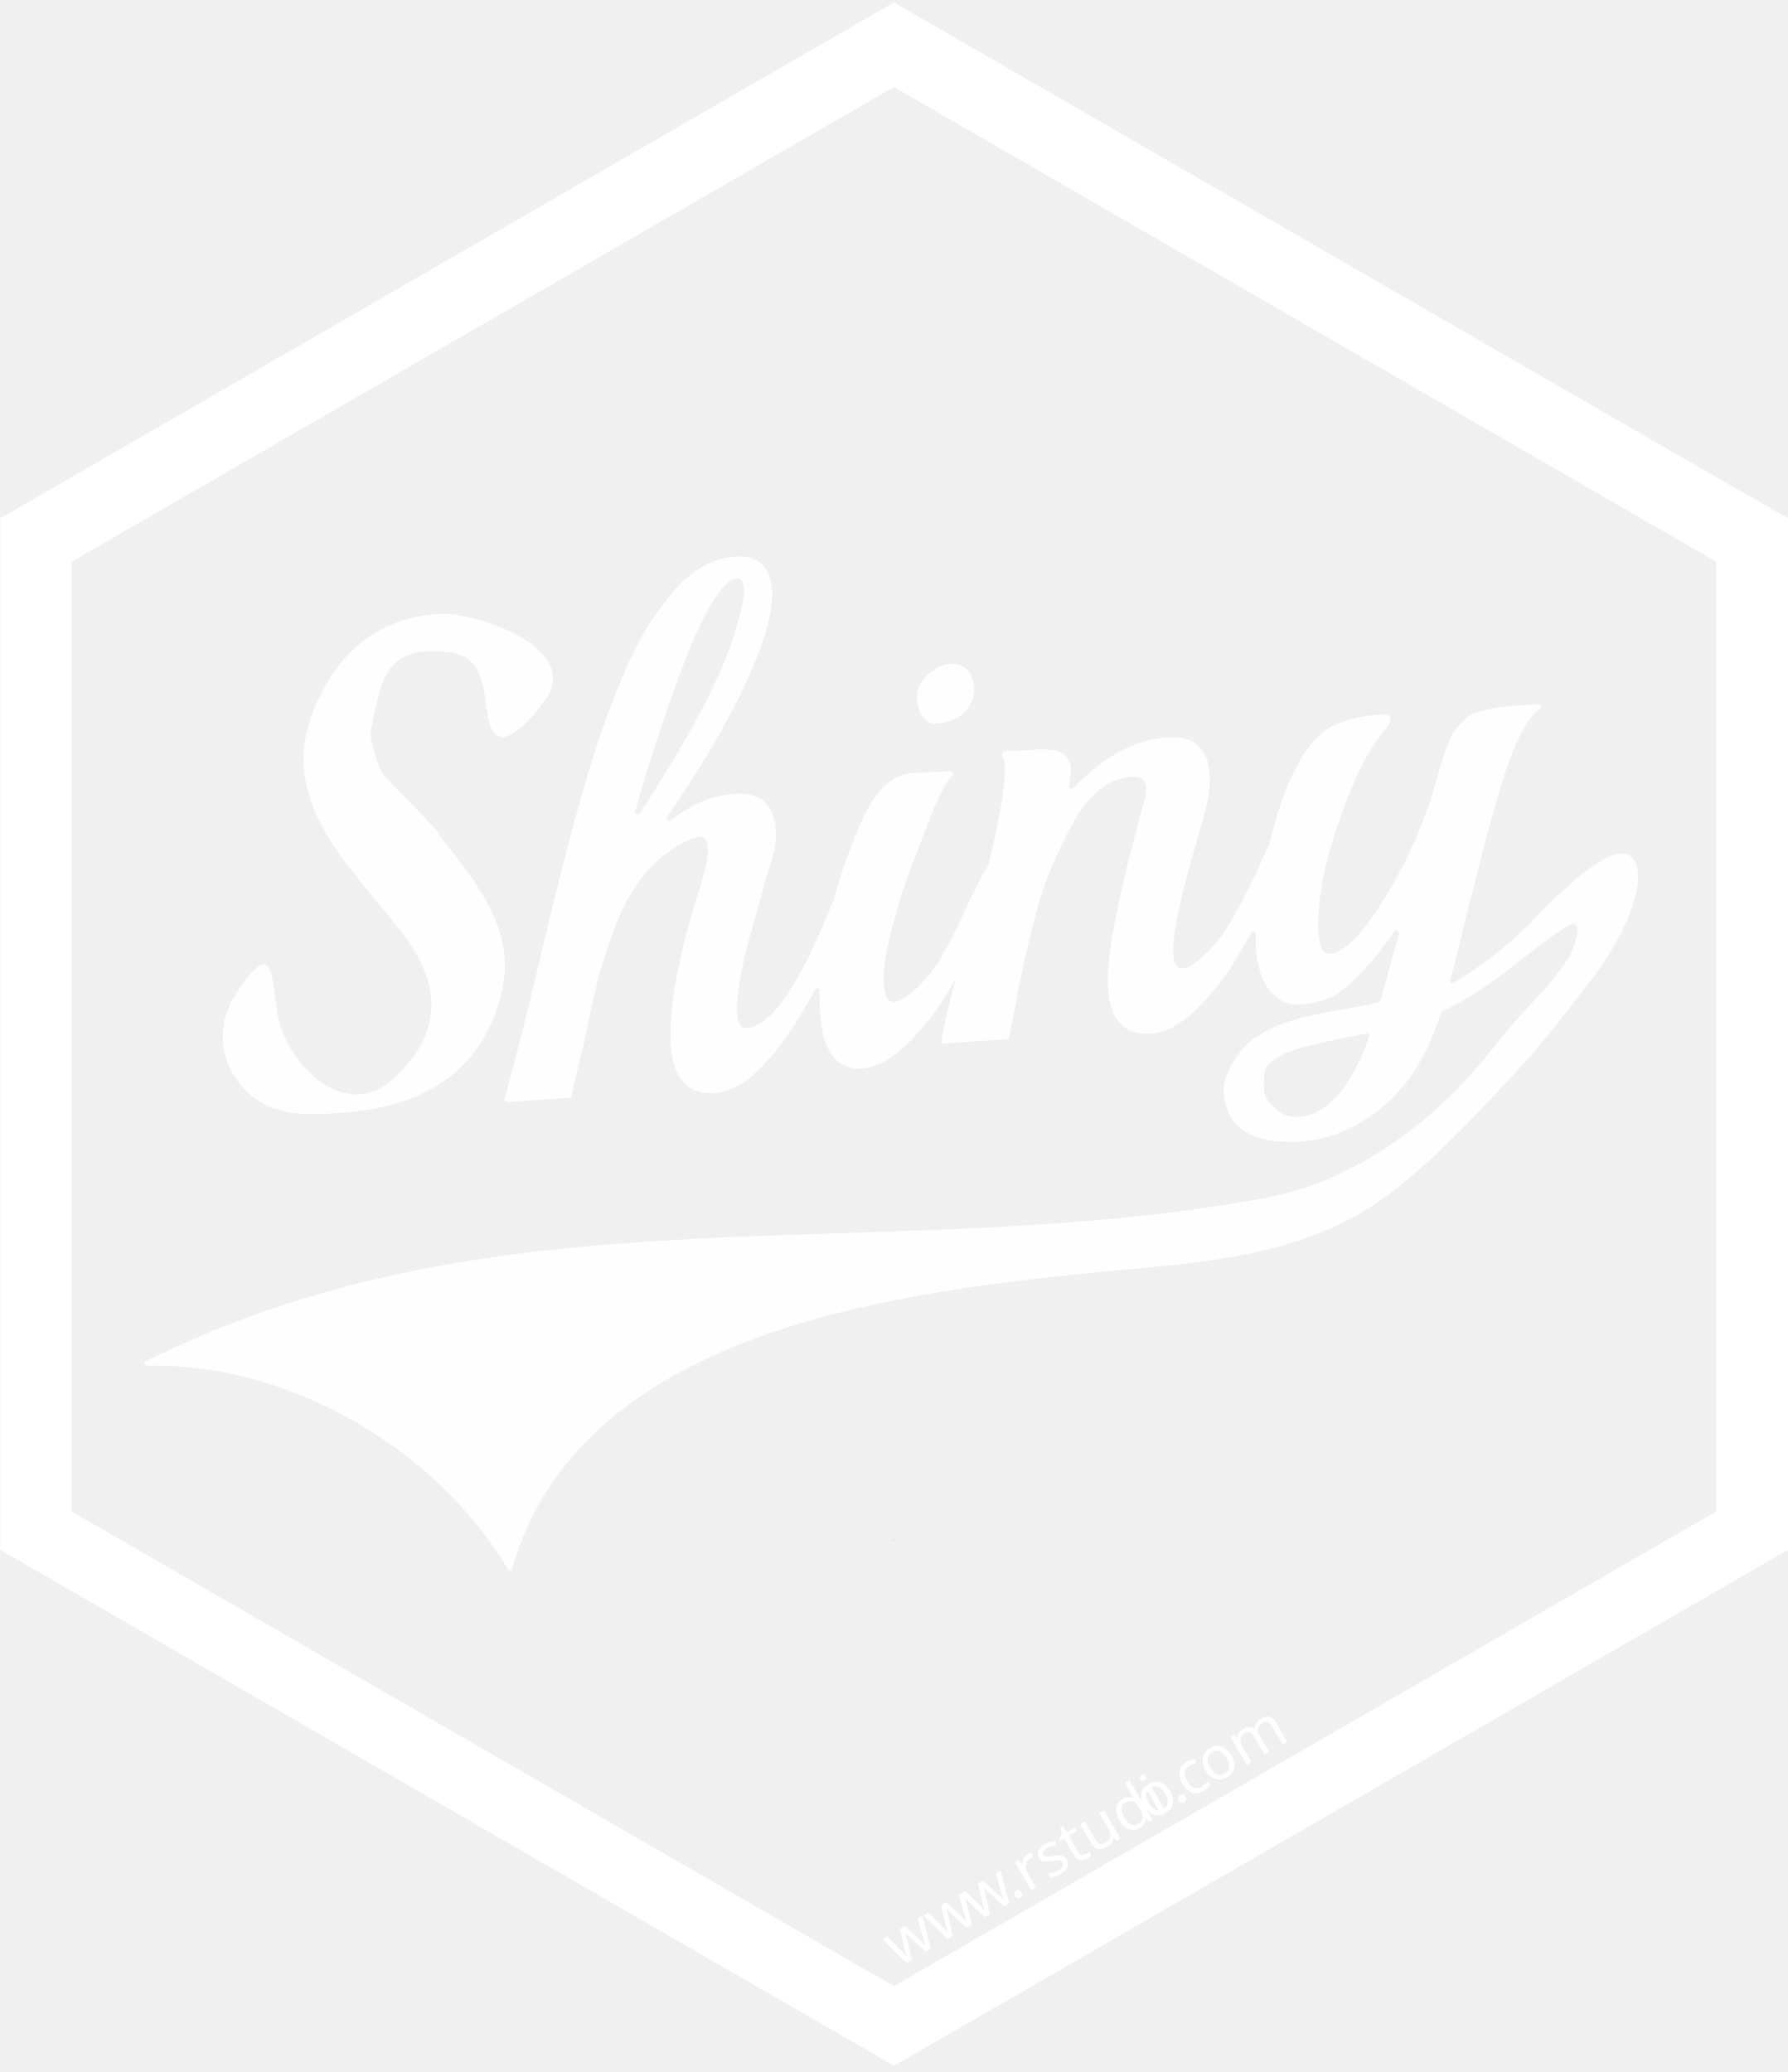
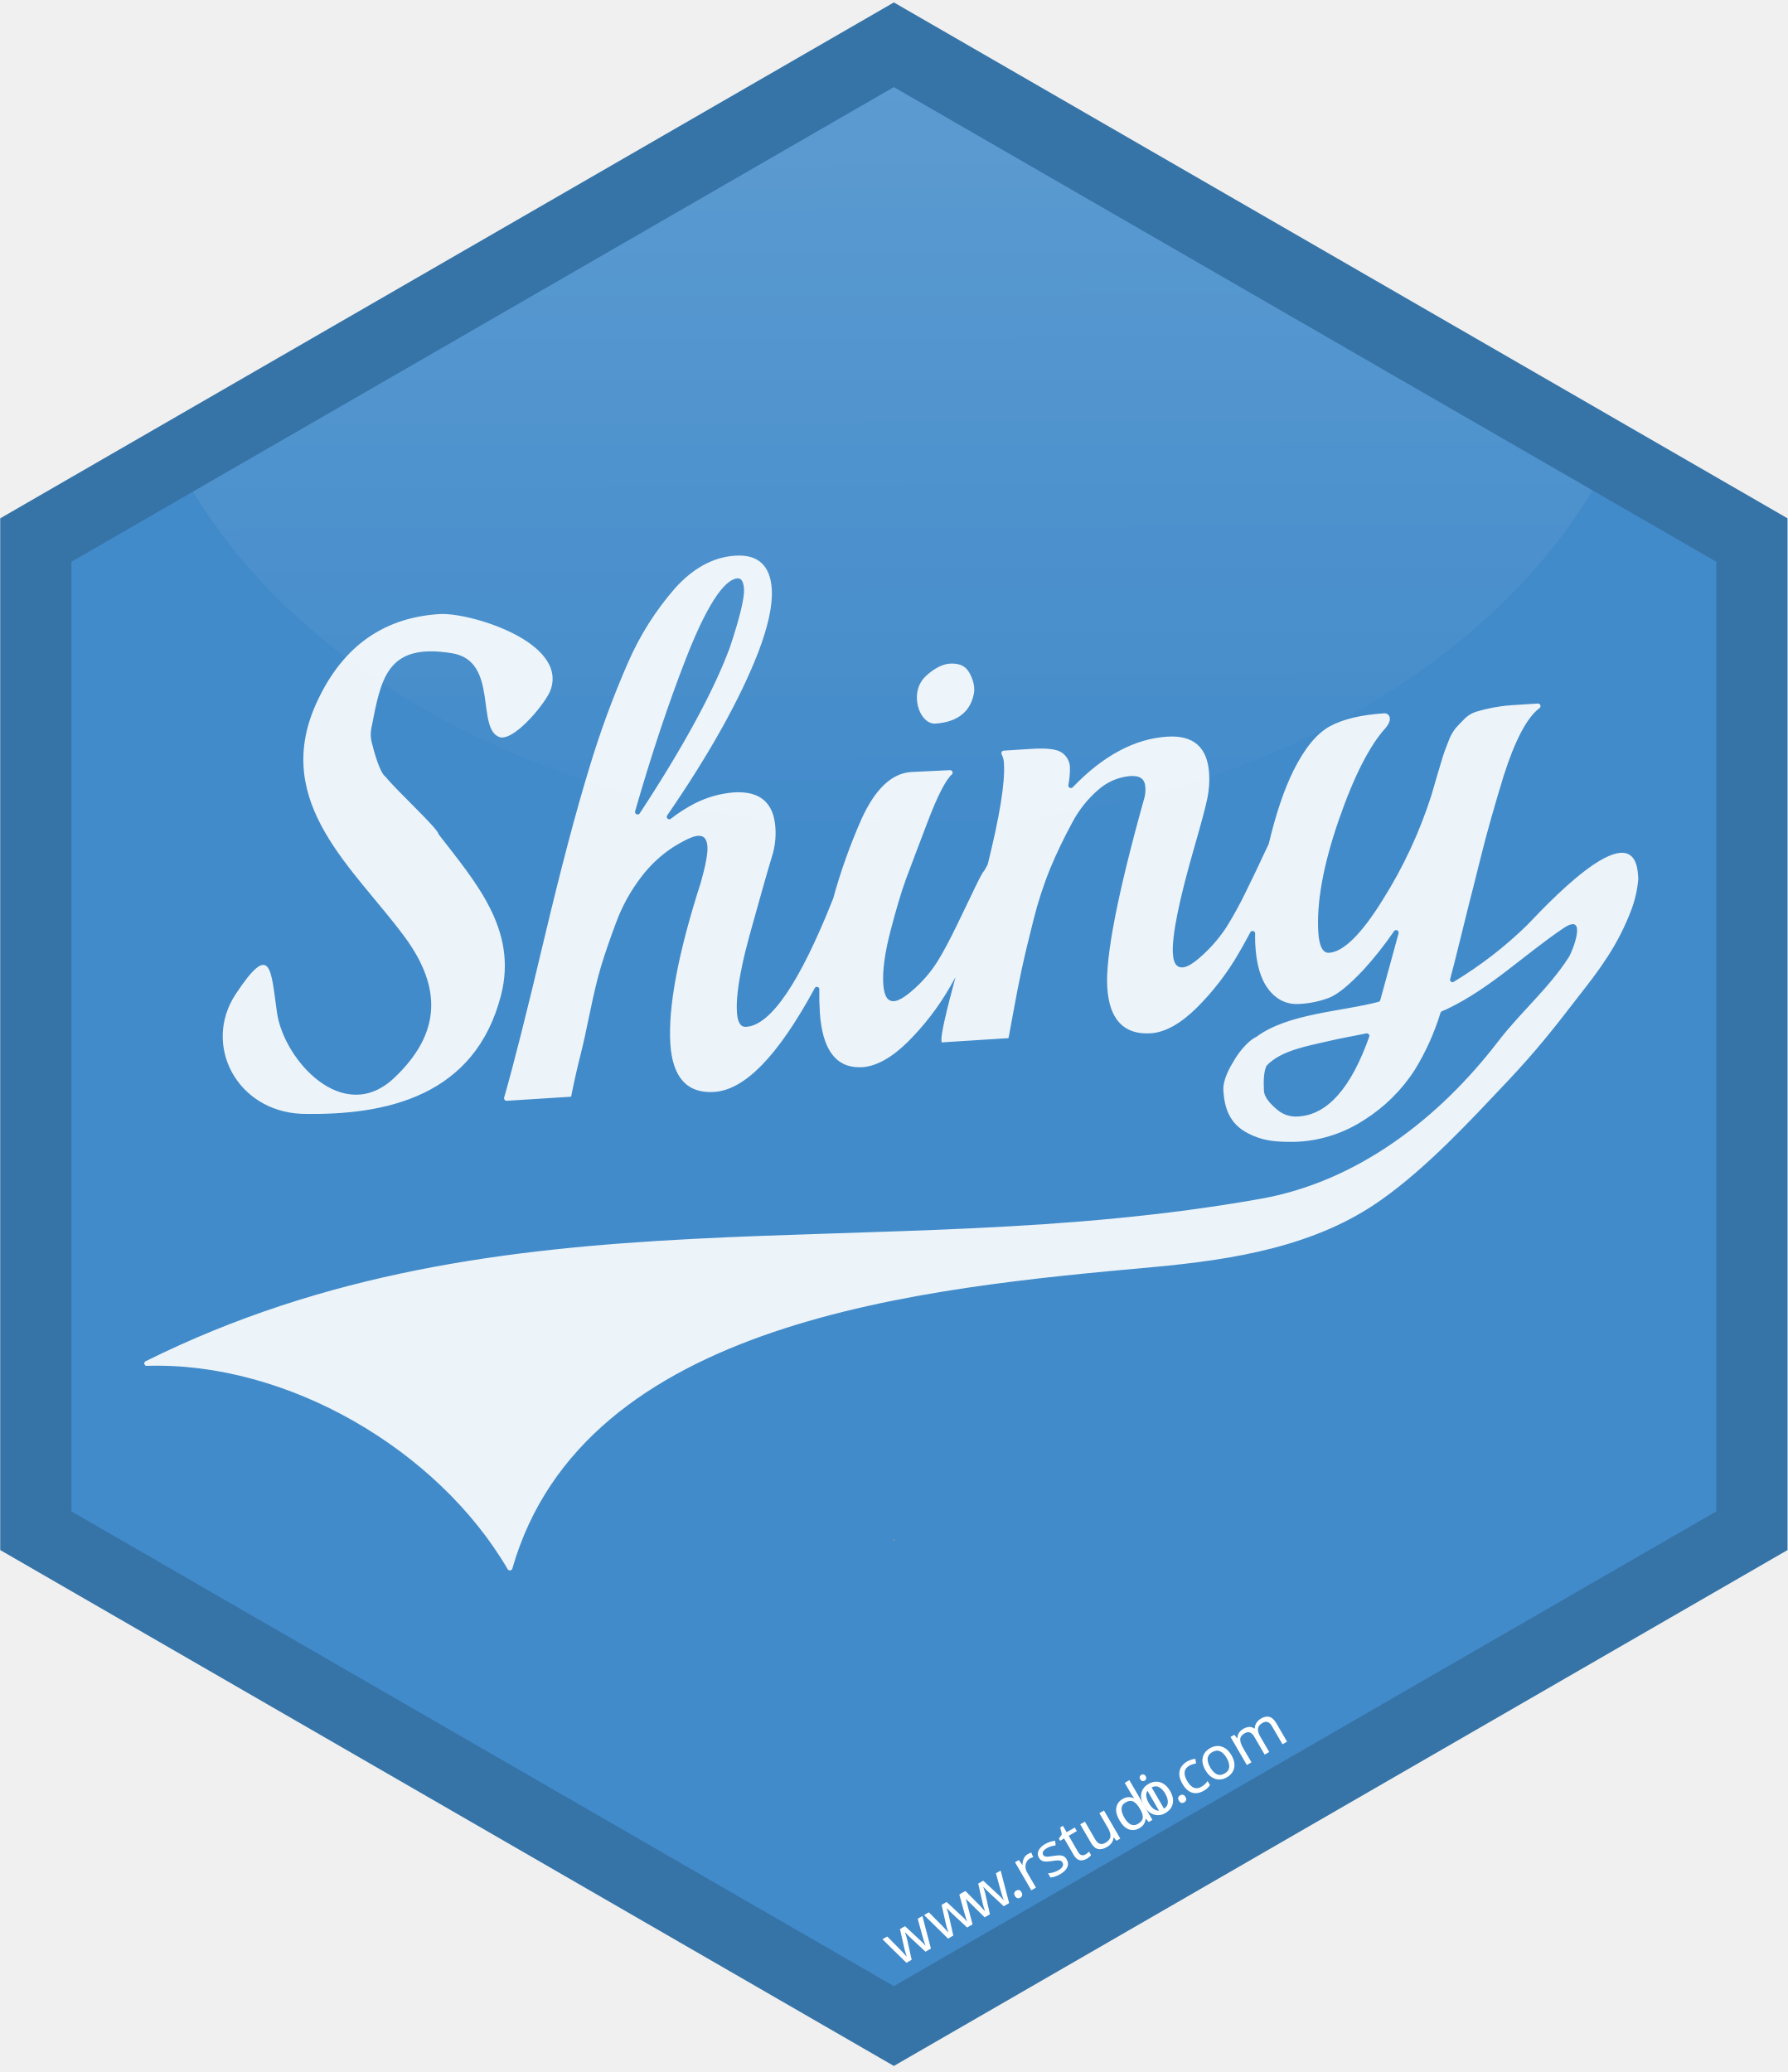
- <svg xmlns="http://www.w3.org/2000/svg" version="1.1" id="Layer_1" x="0px" y="0px" viewBox="0 0 735 852" style="enable-background:new 0 0 735 852;" xml:space="preserve">
-   <style type="text/css">
- 	.st0{fill:#FFFFFF;}
- 	.st1{fill:#E6B35A;}
- 	.st2{font-family:'ArialMT';}
- 	.st3{font-size:24.87px;}
- 	.st4{opacity:0.9;fill:#FFFFFF;enable-background:new    ;}
- </style>
-   <path class="st0" d="M705.6,196.2L427.8,35.8L367.5,1l-60.3,34.8L29.4,196.2L0.1,213.1v424.2l29.3,16.9l281.3,162.4l56.9,32.8  l56.9-32.8l281.3-162.4l29.3-16.9V213.1L705.6,196.2z M705.6,621.5L367.5,816.7L29.4,621.5V231L367.5,35.8l0,0L705.6,231V621.5z" />
-   <path class="st1" d="M367,633.9c0.3-0.3,0.6-0.6,0.9-0.9h-0.3L367,633.9z" />
-   <text transform="matrix(0.8645 -0.5026 0.5026 0.8645 369.2801 809.1004)" class="st0 st2 st3">ww</text>
-   <text transform="matrix(0.8645 -0.5026 0.5026 0.8645 401.4442 790.4004)" class="st0 st2 st3">w</text>
-   <text transform="matrix(0.8645 -0.5026 0.5026 0.8645 416.4257 781.6902)" class="st0 st2 st3">.rstudi</text>
-   <text transform="matrix(0.8645 -0.5026 0.5026 0.8645 472.5406 749.0652)" class="st0 st2 st3">o</text>
-   <text transform="matrix(0.8645 -0.5026 0.5026 0.8645 483.8324 742.5002)" class="st0 st2 st3">.</text>
-   <text transform="matrix(0.8645 -0.5026 0.5026 0.8645 488.2786 739.9153)" class="st0 st2 st3">c</text>
-   <text transform="matrix(0.8645 -0.5026 0.5026 0.8645 497.7814 734.3904)" class="st0 st2 st3">om</text>
-   <path class="st4" d="M123.2,458L123.2,458C119.9,457.9,122.1,458,123.2,458z M123.1,458h-0.7h1.7H124H123.1  C123.8,458,124.1,458.1,123.1,458z M124,458c34.9,0.8,71.4-7.3,82-48.8c6.9-26.8-10.3-46.3-25.5-65.9c-0.1-0.1-0.2-0.2-0.2-0.4  c-0.6-2.5-17.1-17.7-21.7-23.4c0-0.1-0.1-0.1-0.2-0.2c-2.2-1.6-4.5-9.7-5.6-14.2c-0.5-1.9-0.5-3.8-0.1-5.7  c4-20.4,6.2-35.3,33.3-30.9c19.4,3.2,9.4,31.8,19.9,34.6h0.2c6.3,0.6,18.6-14.5,20.4-19.6c7-19.8-33.4-31.9-45.7-31.1  c-24.7,1.5-40.9,14.9-50.8,37c-18.2,40.7,15.8,67.8,36.4,95.7c15.6,21.1,14.9,39.9-4.2,58c-21,19.9-45.4-7.5-48.2-26.8  c-2.5-17.7-2.3-30-17.1-7.5C83.2,429.7,97.3,456.9,124,458z M673.5,361.4c0,0,0,0.1,0,0.1c-0.4,4.3-1.3,8.5-2.8,12.6  c-2.6,6.8-5.9,13.4-9.9,19.5c-4.9,7.5-7.5,10.5-12.6,17.1c-9.6,12.5-17,21.8-28.2,33.7c-15.6,16.5-33,35.4-52,48.9  c-27.2,19.4-61.3,24.7-93.7,27.7c-94.8,8.6-234.3,21.4-263.7,124c-0.2,0.6-0.7,0.9-1.3,0.7c-0.3-0.1-0.5-0.2-0.6-0.5  c-28.8-49.2-90.7-85.3-148.1-83.6c-0.6,0.1-1.1-0.2-1.2-0.8s0.2-1.1,0.8-1.2c147.8-73.4,298.8-38.2,458.4-66.7  c39.9-7.1,73.4-33.3,97.5-64.8c9.2-11.9,21-22,29.1-34.7c1.3-2.1,8-18.8-2.4-11.7c-16.1,10.9-29.7,24.4-47.2,32.9  c-0.8,0.4-1.7,0.8-2.6,1.1c-0.3,0.1-0.5,0.4-0.6,0.7c-2.5,8.2-6,16.1-10.5,23.4c-5.3,8.3-12.4,15.4-20.8,20.7  c-7.8,5.1-16.9,8.2-26.2,8.9c-1.3,0.1-2.5,0.1-3.8,0.1c-7.4,0-12.2-0.6-17.9-3.5c-7.3-3.8-9.6-10-10.1-17.5  c-0.3-4.5,2.5-9.4,4.8-13.1s6-7.8,8.6-8.9l0.2-0.1c13-9.6,35.1-10.3,50.2-14.4c0.4-0.1,0.7-0.4,0.7-0.7l7.5-27.4  c0.2-0.6-0.2-1.1-0.7-1.3c-0.4-0.1-0.9,0.1-1.1,0.4c-3.8,5.6-8,10.9-12.5,15.9c-5.9,6.2-10.5,10-14,11.5c-4,1.5-8.2,2.4-12.4,2.6  c-5,0.3-9.3-1.7-12.6-5.9s-5.1-10.4-5.5-18.6c-0.1-1.3-0.1-2.8,0-4.4c0-0.6-0.4-1.1-1-1.1c-0.4,0-0.8,0.2-1,0.6  c-1.7,3.1-3.3,6-4.8,8.6c-4.7,8.2-10.5,15.7-17.2,22.4c-6.6,6.6-13,10.1-18.9,10.5c-11,0.7-17.1-5.6-17.9-18.8  c-0.8-12.6,4.2-38.5,15-77.1c0.6-1.7,0.8-3.4,0.7-5.2c-0.2-3.5-2.2-4.9-6.3-4.6c-4.7,0.4-9.2,2.3-12.8,5.4  c-4.6,3.9-8.4,8.7-11.2,14.1c-3.3,6-6.2,12.2-8.9,18.5c-2.8,6.9-5.1,14.1-6.9,21.4c-2,8.1-3.7,14.9-4.8,20.2  c-1.2,5.5-2.3,11.3-3.4,17.3c-0.8,4.2-1.7,9.4-1.9,10.2l-0.2,0.8l-27.5,1.8l-0.1-1c-0.1-2.4,1.8-10.9,5.8-25.8  c-0.8,1.4-1.6,2.8-2.4,4.2c-4.7,8.2-10.5,15.7-17.2,22.4c-6.6,6.6-13,10.1-18.9,10.5c-0.4,0-0.8,0-1.2,0c-9.7,0-15.2-7.6-16.1-22.6  c-0.2-3-0.3-6-0.2-9.1c0.1-0.6-0.2-1.1-0.7-1.3c-0.6-0.1-1.1,0.2-1.3,0.7c-15,27.7-28.6,41.6-41.2,42.4c-11.1,0.7-17.1-5.9-18-19.7  c-1-15.3,3.2-37.7,12.5-66.5c2-7.1,2.9-12,2.7-14.6c-0.2-4-2.1-4.5-3.6-4.5h-0.4c-1.3,0.1-4.1,1-10,4.6c-5.2,3.4-9.7,7.6-13.4,12.5  c-4.3,5.6-7.7,11.9-10.2,18.5c-2.6,7-4.7,13.1-6.2,18.2s-3,11.4-4.5,18.6s-2.8,13.4-4,18s-2.4,9.9-3.6,16l-0.2,0.8l-26.4,1.7  c-0.6,0-1.1-0.4-1.1-1c0-0.1,0-0.2,0-0.4l0,0c3.9-13.5,9.4-35.4,16.4-65s13.3-53.3,18.5-70.4c4.4-14.8,9.8-29.4,16-43.5  c4.8-11,11.3-21.3,19.2-30.4c7.5-8.4,15.9-12.9,24.8-13.5c9.4-0.6,14.4,4,15.1,13.8c0.4,6.5-1.5,15.2-5.6,26.1  c-7.5,19.3-20.1,41.8-37.3,66.8c-0.4,0.4-0.4,1.1,0,1.5s1.1,0.4,1.5,0c3-2.3,6.2-4.4,9.6-6.1c5-2.6,10.5-4.2,16.2-4.6  c10.7-0.7,16.4,4.2,17.1,14.5c0.3,3.8-0.1,7.6-1.2,11.2c-1,3.3-2.1,7.2-3.4,11.5c-1.2,4.3-2.2,7.9-3,10.6c-0.8,2.8-1.8,6.5-3.1,11.2  s-2.3,8.8-2.9,12c-1.8,8.1-2.5,14.6-2.2,19.3c0.4,6,2.8,6,3.6,6h0.3c10.1-0.6,22-18.2,35.5-52.2c0.1-0.2,0.1-0.3,0.2-0.5  c3.1-11.2,7-22.2,11.7-32.8c5.6-12.3,12.4-18.8,20.4-19.3l15.9-0.8c0.6,0,1.1,0.4,1.1,1c0,0.3-0.1,0.6-0.3,0.8h0  c-2.5,2.4-5.8,8.8-9.8,19.1c-4.2,11.1-7.1,18.7-9,23.8c-1.9,5.3-4.1,12.5-6.4,21.5s-3.3,16.2-2.9,21.6c0.5,7.1,3.2,7.1,4.1,7.1h0.3  c1.4-0.1,4-1.1,8.7-5.4c3.6-3.3,6.7-7,9.3-11.1c2.4-3.8,5-8.8,7.9-14.8s5.4-11.2,7.5-15.6c2.2-4.7,3.2-6.3,3.8-6.9l1.3-2.4  c4.9-19.8,7.2-33.7,6.7-41.4c0-1.3-0.3-2.6-0.9-3.8l0,0c-0.3-0.5-0.2-1.1,0.3-1.4c0.1-0.1,0.3-0.1,0.5-0.2l11.1-0.7  c6.5-0.4,10.6,0,12.7,1.4c2.1,1.4,3.4,3.7,3.5,6.1c0,2.4-0.2,4.9-0.7,7.3c-0.1,0.6,0.3,1.1,0.9,1.2c0.3,0.1,0.7-0.1,0.9-0.3  c12.5-13,25.5-20,38.9-20.8c10.7-0.7,16.5,4.4,17.1,15.1c0.2,3.4,0,6.8-0.7,10.2c-0.7,3.4-2.4,10-5.4,20.2  c-6.3,21.9-9.3,36.6-8.8,43.8c0.3,5.1,2.3,5.7,3.8,5.7h0.3c1.4-0.1,4-1.1,8.6-5.5c3.6-3.4,6.8-7.1,9.4-11.3c2.9-4.7,5.6-9.6,8-14.6  c2.9-5.8,5.3-11,7.4-15.4c0.7-1.6,1.3-2.8,1.8-3.8c0-0.1,0.1-0.1,0.1-0.2c2.9-12.2,6.3-22.3,10.2-30.1c4.5-9.2,9.6-15.3,15-18.3  s12.8-4.7,22.3-5.3l0,0c1.2-0.1,2.2,0.7,2.3,1.9c0,0.1,0,0.2,0,0.2c0.1,1.1-0.5,2.3-1.7,3.8c-6.7,7.3-13.2,20.2-19.5,38.4  s-9,33.5-8.3,45.7c0.4,5.6,1.8,8.5,4.2,8.5h0.2c5.9-0.4,13.4-7.7,22.1-21.8c8.4-13.4,15.1-27.8,20-42.9c0.6-2,1.4-4.8,2.5-8.6  s1.9-6.3,2.3-7.7s1.2-3.4,2.2-5.9c0.7-2,1.7-3.8,2.9-5.5c0.8-0.9,2-2.1,3.4-3.6c1.4-1.5,3-2.6,4.9-3.2c4.7-1.4,9.5-2.3,14.4-2.7  l11.1-0.7c0.6,0,1.1,0.4,1.1,1c0,0.3-0.1,0.7-0.4,0.9l-0.2,0.2c-5,3.9-9.9,13.2-14.5,27.7c-3.8,12.3-7,23.7-9.5,33.8  s-4.1,16.3-4.7,18.5s-1.9,7.6-3.9,15.8c-1.5,6.2-2.8,11.3-3.9,15.4c-0.2,0.5,0,1.1,0.5,1.3c0.4,0.2,0.8,0.1,1.1-0.2  c10.9-6.5,20.9-14.3,30-23.2c5.1-5.1,43.8-48.1,45.6-20.8L673.5,361.4z M303.2,237.8c-3.9,0.2-10.8,6.2-21.2,33  c-7.2,18.5-14.2,39.6-20.9,62.8c-0.1,0.6,0.2,1.1,0.8,1.3c0.4,0.1,0.9-0.1,1.1-0.4c18-27.5,30.5-50.4,37.1-68.3  c4.1-12.2,6-20.3,5.8-23.9c-0.3-4.4-2-4.4-2.5-4.4L303.2,237.8z M562.9,426.3c0.2-0.5-0.1-1.1-0.6-1.3c-0.2-0.1-0.4-0.1-0.6,0  c-5.4,1.1-10.8,2-16.1,3.3c-7.5,1.8-18.9,3.6-24.7,9.9c-0.1,0.1-0.1,0.2-0.2,0.3c-1,2.2-1.2,5.7-1,10.1c0.2,3.1,3.2,6,5.8,8.1  c2.4,1.9,5.5,2.8,8.5,2.5C545.8,458.3,555.5,447.3,562.9,426.3z M384.1,297.6L384.1,297.6c6.4-0.3,14.4-2.7,16.3-12.2  c0.9-4.3-1.7-9.2-3.3-10.6s-3.8-2-6.7-1.8s-6.4,2-9.7,5.1c-4.4,4.1-4.2,10-2.8,13.9C379.2,295.3,381.5,297.5,384.1,297.6z" />
+ <svg xmlns="http://www.w3.org/2000/svg" id="Layer_1" data-name="Layer 1" viewBox="0 0 735 852">
+   <defs>
+     <style>.cls-1{fill:none;}.cls-2{clip-path:url(#clip-path);}.cls-3{fill:#428bca;}.cls-4{opacity:0.25;fill:url(#linear-gradient);}.cls-5{fill:#3674a8;}.cls-6{fill:#e6b35a;}.cls-7{font-size:25px;font-family:MyriadPro-Regular, Myriad Pro;}.cls-13,.cls-7{fill:#fff;}.cls-8{letter-spacing:0.01em;}.cls-9{letter-spacing:-0.04em;}.cls-10{letter-spacing:-0.02em;}.cls-11{letter-spacing:-0.01em;}.cls-12{letter-spacing:0em;}.cls-13{opacity:0.9;}</style>
+     <clipPath id="clip-path">
+       <polygon class="cls-1" points="369.51 7.4 728.21 214.47 728.21 636.62 369.51 845.03 2.79 636.62 2.79 214.47 369.51 7.4" />
+     </clipPath>
+     <linearGradient id="linear-gradient" x1="366.25" y1="-122.39" x2="367.55" y2="341.13" gradientUnits="userSpaceOnUse">
+       <stop offset="0" stop-color="#fff" stop-opacity="0.83" />
+       <stop offset="0.56" stop-color="#fff" stop-opacity="0.37" />
+       <stop offset="1" stop-color="#fff" stop-opacity="0" />
+     </linearGradient>
+   </defs>
+   <g class="cls-2">
+     <circle class="cls-3" cx="365.5" cy="437.45" r="442.13" />
+     <ellipse class="cls-4" cx="366.89" cy="105.8" rx="315.24" ry="234.63" />
+   </g>
+   <path class="cls-5" d="M705.61,196.21,427.81,35.82,367.5,1,307.19,35.82,29.37,196.22.09,213.13V637.38l29.28,16.91,281.28,162.4,56.85,32.82,56.85-32.82L705.61,654.3l29.3-16.92V213.13Zm0,425.26L367.49,816.68,29.37,621.47V231L367.49,35.82h0L705.61,231Z" />
+   <path class="cls-6" d="M367,633.9c.29-.29.6-.59.93-.89h-.26Z" />
+   <text class="cls-7" transform="matrix(0.86, -0.5, 0.5, 0.86, 369.28, 809.1)">
+     <tspan class="cls-8">ww</tspan>
+     <tspan class="cls-9" x="37.4" y="0">w</tspan>
+     <tspan x="54.82" y="0">.rstudi</tspan>
+     <tspan class="cls-10" x="120.07" y="0">o</tspan>
+     <tspan x="133.2" y="0">.</tspan>
+     <tspan class="cls-11" x="138.37" y="0">c</tspan>
+     <tspan class="cls-12" x="149.42" y="0">om</tspan>
+   </text>
+   <path class="cls-13" d="M123.21,458h-.07C119.88,457.94,122.1,458,123.21,458Zm-.07,0-.65,0,1.68,0H124l-.79,0C123.78,458,124.06,458.06,123.14,458Zm.86,0c34.94.8,71.38-7.29,82-48.83,6.87-26.82-10.33-46.28-25.54-65.93a1.05,1.05,0,0,1-.21-.39c-.58-2.49-17.06-17.66-21.67-23.36a.85.85,0,0,0-.17-.16c-2.19-1.59-4.5-9.68-5.61-14.16a13.13,13.13,0,0,1-.13-5.69c4-20.35,6.19-35.33,33.26-30.85,19.45,3.22,9.39,31.75,19.85,34.61l.24,0c6.3.61,18.58-14.51,20.37-19.59,7-19.78-33.38-31.92-45.68-31.15-24.66,1.54-40.9,14.94-50.8,37-18.25,40.72,15.84,67.77,36.43,95.71,15.57,21.13,14.88,39.9-4.25,58-21,19.91-45.42-7.45-48.2-26.75-2.54-17.69-2.3-30-17.08-7.54C83.25,429.69,97.31,456.87,124,458Zm549.55-96.62a1.17,1.17,0,0,1,0,.15,47.31,47.31,0,0,1-2.85,12.58,99.69,99.69,0,0,1-9.91,19.48c-4.9,7.5-7.49,10.5-12.57,17.11-9.57,12.46-17,21.79-28.21,33.68-15.61,16.51-33,35.42-52,48.9C540.86,512.66,506.71,518,474.29,521,379.46,529.63,240,542.42,210.64,645a1.05,1.05,0,0,1-1.92.24C179.94,596,118.07,559.93,60.59,561.63a1,1,0,0,1-.5-2c147.83-73.41,298.8-38.21,458.37-66.72,39.89-7.13,73.38-33.26,97.53-64.75,9.15-11.93,21-22,29.08-34.7,1.33-2.08,8-18.78-2.38-11.73-16.12,10.91-29.69,24.39-47.21,32.92-.76.37-1.65.75-2.62,1.14a1.07,1.07,0,0,0-.62.66,101.16,101.16,0,0,1-10.51,23.36,67.43,67.43,0,0,1-20.81,20.67,55.46,55.46,0,0,1-26.24,8.93c-1.29.08-2.55.12-3.79.12-7.41,0-12.17-.6-17.86-3.55-7.32-3.79-9.59-10-10.06-17.52-.28-4.46,2.54-9.41,4.82-13.12s6-7.79,8.63-8.93l.18-.1c13-9.65,35.12-10.34,50.15-14.35a1,1,0,0,0,.74-.74L575,383.78a1.05,1.05,0,0,0-1.88-.87,144.2,144.2,0,0,1-12.55,15.87c-5.88,6.25-10.46,10-14,11.45a39.5,39.5,0,0,1-12.4,2.59c-5.05.32-9.29-1.68-12.6-5.94s-5.06-10.39-5.49-18.6c-.07-1.34-.09-2.79-.05-4.35a1.05,1.05,0,0,0-2-.52q-2.48,4.64-4.8,8.64A107.55,107.55,0,0,1,492,414.41c-6.65,6.57-13,10.09-18.86,10.47-11.05.71-17.07-5.64-17.9-18.79-.81-12.6,4.25-38.54,15-77.12a13.64,13.64,0,0,0,.67-5.21c-.22-3.48-2.19-4.9-6.27-4.65a22.68,22.68,0,0,0-12.84,5.42,46.26,46.26,0,0,0-11.16,14.07,199.43,199.43,0,0,0-8.85,18.48,155.64,155.64,0,0,0-6.93,21.36c-2.05,8.06-3.67,14.85-4.81,20.16-1.17,5.47-2.31,11.29-3.39,17.32-.76,4.2-1.7,9.38-1.88,10.19l-.18.77-27.47,1.75-.07-1c-.15-2.39,1.75-10.9,5.77-25.79-.8,1.44-1.59,2.84-2.36,4.17a107.56,107.56,0,0,1-17.2,22.36c-6.64,6.57-13,10.09-18.86,10.47-.42,0-.83,0-1.23,0-9.74,0-15.17-7.62-16.12-22.64q-.29-4.48-.22-9.13a1,1,0,0,0-2-.52C319.8,434.26,306.22,448.2,293.61,449c-11.06.72-17.09-5.93-18-19.66-1-15.29,3.25-37.68,12.54-66.54,2-7.1,2.87-12,2.71-14.6-.25-4-2.06-4.51-3.61-4.51h-.39c-1.32.08-4.13.95-10,4.58a52,52,0,0,0-13.37,12.53,71.06,71.06,0,0,0-10.19,18.54c-2.62,7-4.72,13.1-6.24,18.19s-3,11.37-4.49,18.64-2.84,13.44-4,18-2.4,9.93-3.61,16l-.16.79-26.44,1.68a1.05,1.05,0,0,1-1.08-1.34h0c3.89-13.54,9.4-35.42,16.4-65S237,333,242.22,315.94a383.21,383.21,0,0,1,16-43.55A118.21,118.21,0,0,1,277.42,242c7.5-8.39,15.85-12.93,24.82-13.51,9.39-.61,14.44,4,15.07,13.75.41,6.48-1.47,15.25-5.6,26.07-7.53,19.33-20.06,41.76-37.3,66.84a1,1,0,0,0,1.5,1.43,64.62,64.62,0,0,1,9.61-6.15,42.81,42.81,0,0,1,16.17-4.6c10.71-.68,16.44,4.21,17.1,14.49a31.47,31.47,0,0,1-1.21,11.19q-1.53,5-3.37,11.52t-3,10.65c-.8,2.77-1.84,6.5-3.13,11.22s-2.27,8.75-2.93,12c-1.75,8.13-2.48,14.62-2.18,19.33.38,6,2.78,6,3.57,6h.27c10.08-.64,22-18.2,35.51-52.2.06-.18.13-.31.2-.47a233.51,233.51,0,0,1,11.69-32.81c5.58-12.31,12.44-18.79,20.4-19.3l15.94-.77a1.05,1.05,0,0,1,.77,1.82l-.05,0c-2.54,2.37-5.83,8.8-9.77,19.12-4.25,11.13-7.09,18.69-9,23.79-1.94,5.29-4.09,12.53-6.42,21.52s-3.29,16.19-2.94,21.65c.45,7.1,3.23,7.1,4.14,7.1h.3c1.4-.09,4-1.1,8.67-5.4a53.2,53.2,0,0,0,9.31-11.13c2.35-3.84,5-8.82,7.89-14.79s5.39-11.18,7.5-15.58c2.25-4.7,3.2-6.32,3.8-6.89l1.32-2.41c4.93-19.77,7.18-33.72,6.69-41.42a8.43,8.43,0,0,0-.91-3.79h0a1.05,1.05,0,0,1,.82-1.61l11.1-.71c6.49-.41,10.59.05,12.67,1.44a7.62,7.62,0,0,1,3.46,6.14,37.29,37.29,0,0,1-.66,7.3,1.05,1.05,0,0,0,1.8.89c12.46-13,25.53-20,38.93-20.81,10.73-.69,16.46,4.41,17.14,15.07a39.36,39.36,0,0,1-.71,10.2c-.68,3.39-2.44,10-5.37,20.17-6.31,21.87-9.28,36.59-8.82,43.78.33,5.08,2.3,5.66,3.76,5.66h.32c1.39-.09,4-1.12,8.65-5.53A60.68,60.68,0,0,0,504.39,381a161,161,0,0,0,8-14.65c2.86-5.83,5.34-11,7.36-15.4.73-1.59,1.32-2.81,1.8-3.78a1,1,0,0,0,.08-.21c2.9-12.22,6.31-22.33,10.15-30.07,4.55-9.17,9.6-15.32,15-18.26s12.84-4.7,22.29-5.31h0a2.13,2.13,0,0,1,2.33,2.15c.07,1.07-.47,2.31-1.65,3.77-6.69,7.31-13.23,20.2-19.49,38.39s-9,33.55-8.27,45.69c.36,5.62,1.78,8.47,4.2,8.47h.24c5.92-.38,13.36-7.73,22.09-21.84a187.39,187.39,0,0,0,19.95-42.85c.58-2,1.41-4.82,2.5-8.56s1.86-6.34,2.31-7.73,1.2-3.44,2.18-5.87a19.1,19.1,0,0,1,2.94-5.45q1.24-1.4,3.39-3.59a12,12,0,0,1,4.93-3.19A66.52,66.52,0,0,1,621.14,290l11.1-.71a1.05,1.05,0,0,1,.71,1.88l-.22.17c-5,3.85-9.91,13.17-14.53,27.7-3.76,12.29-7,23.67-9.49,33.8s-4.1,16.3-4.66,18.46-1.92,7.64-3.9,15.77c-1.5,6.16-2.81,11.31-3.91,15.4a1,1,0,0,0,1.56,1.17,165.08,165.08,0,0,0,30-23.18c5.12-5.14,43.8-48.1,45.64-20.77ZM303.23,237.81c-3.92.25-10.77,6.17-21.22,33-7.23,18.55-14.24,39.63-20.9,62.8a1.06,1.06,0,0,0,1.89.87c18-27.45,30.47-50.4,37.09-68.31,4.08-12.25,6-20.3,5.81-23.9-.28-4.44-1.95-4.44-2.49-4.44ZM562.93,426.3a1.05,1.05,0,0,0-1.22-1.37c-5.38,1.14-10.82,2-16.13,3.31-7.53,1.79-18.92,3.64-24.74,9.87a1.13,1.13,0,0,0-.2.3c-1,2.17-1.24,5.7-1,10.09.2,3.1,3.21,5.95,5.8,8.08a11.71,11.71,0,0,0,8.54,2.49C545.83,458.31,555.52,447.28,562.93,426.3ZM384.1,297.56h.09c6.35-.33,14.31-2.68,16.18-12.22.88-4.29-1.7-9.21-3.33-10.64s-3.82-2-6.67-1.81-6.38,2-9.7,5.08c-4.38,4.08-4.25,10-2.81,13.89C379.16,295.28,381.55,297.47,384.1,297.56Z" />
</svg>
